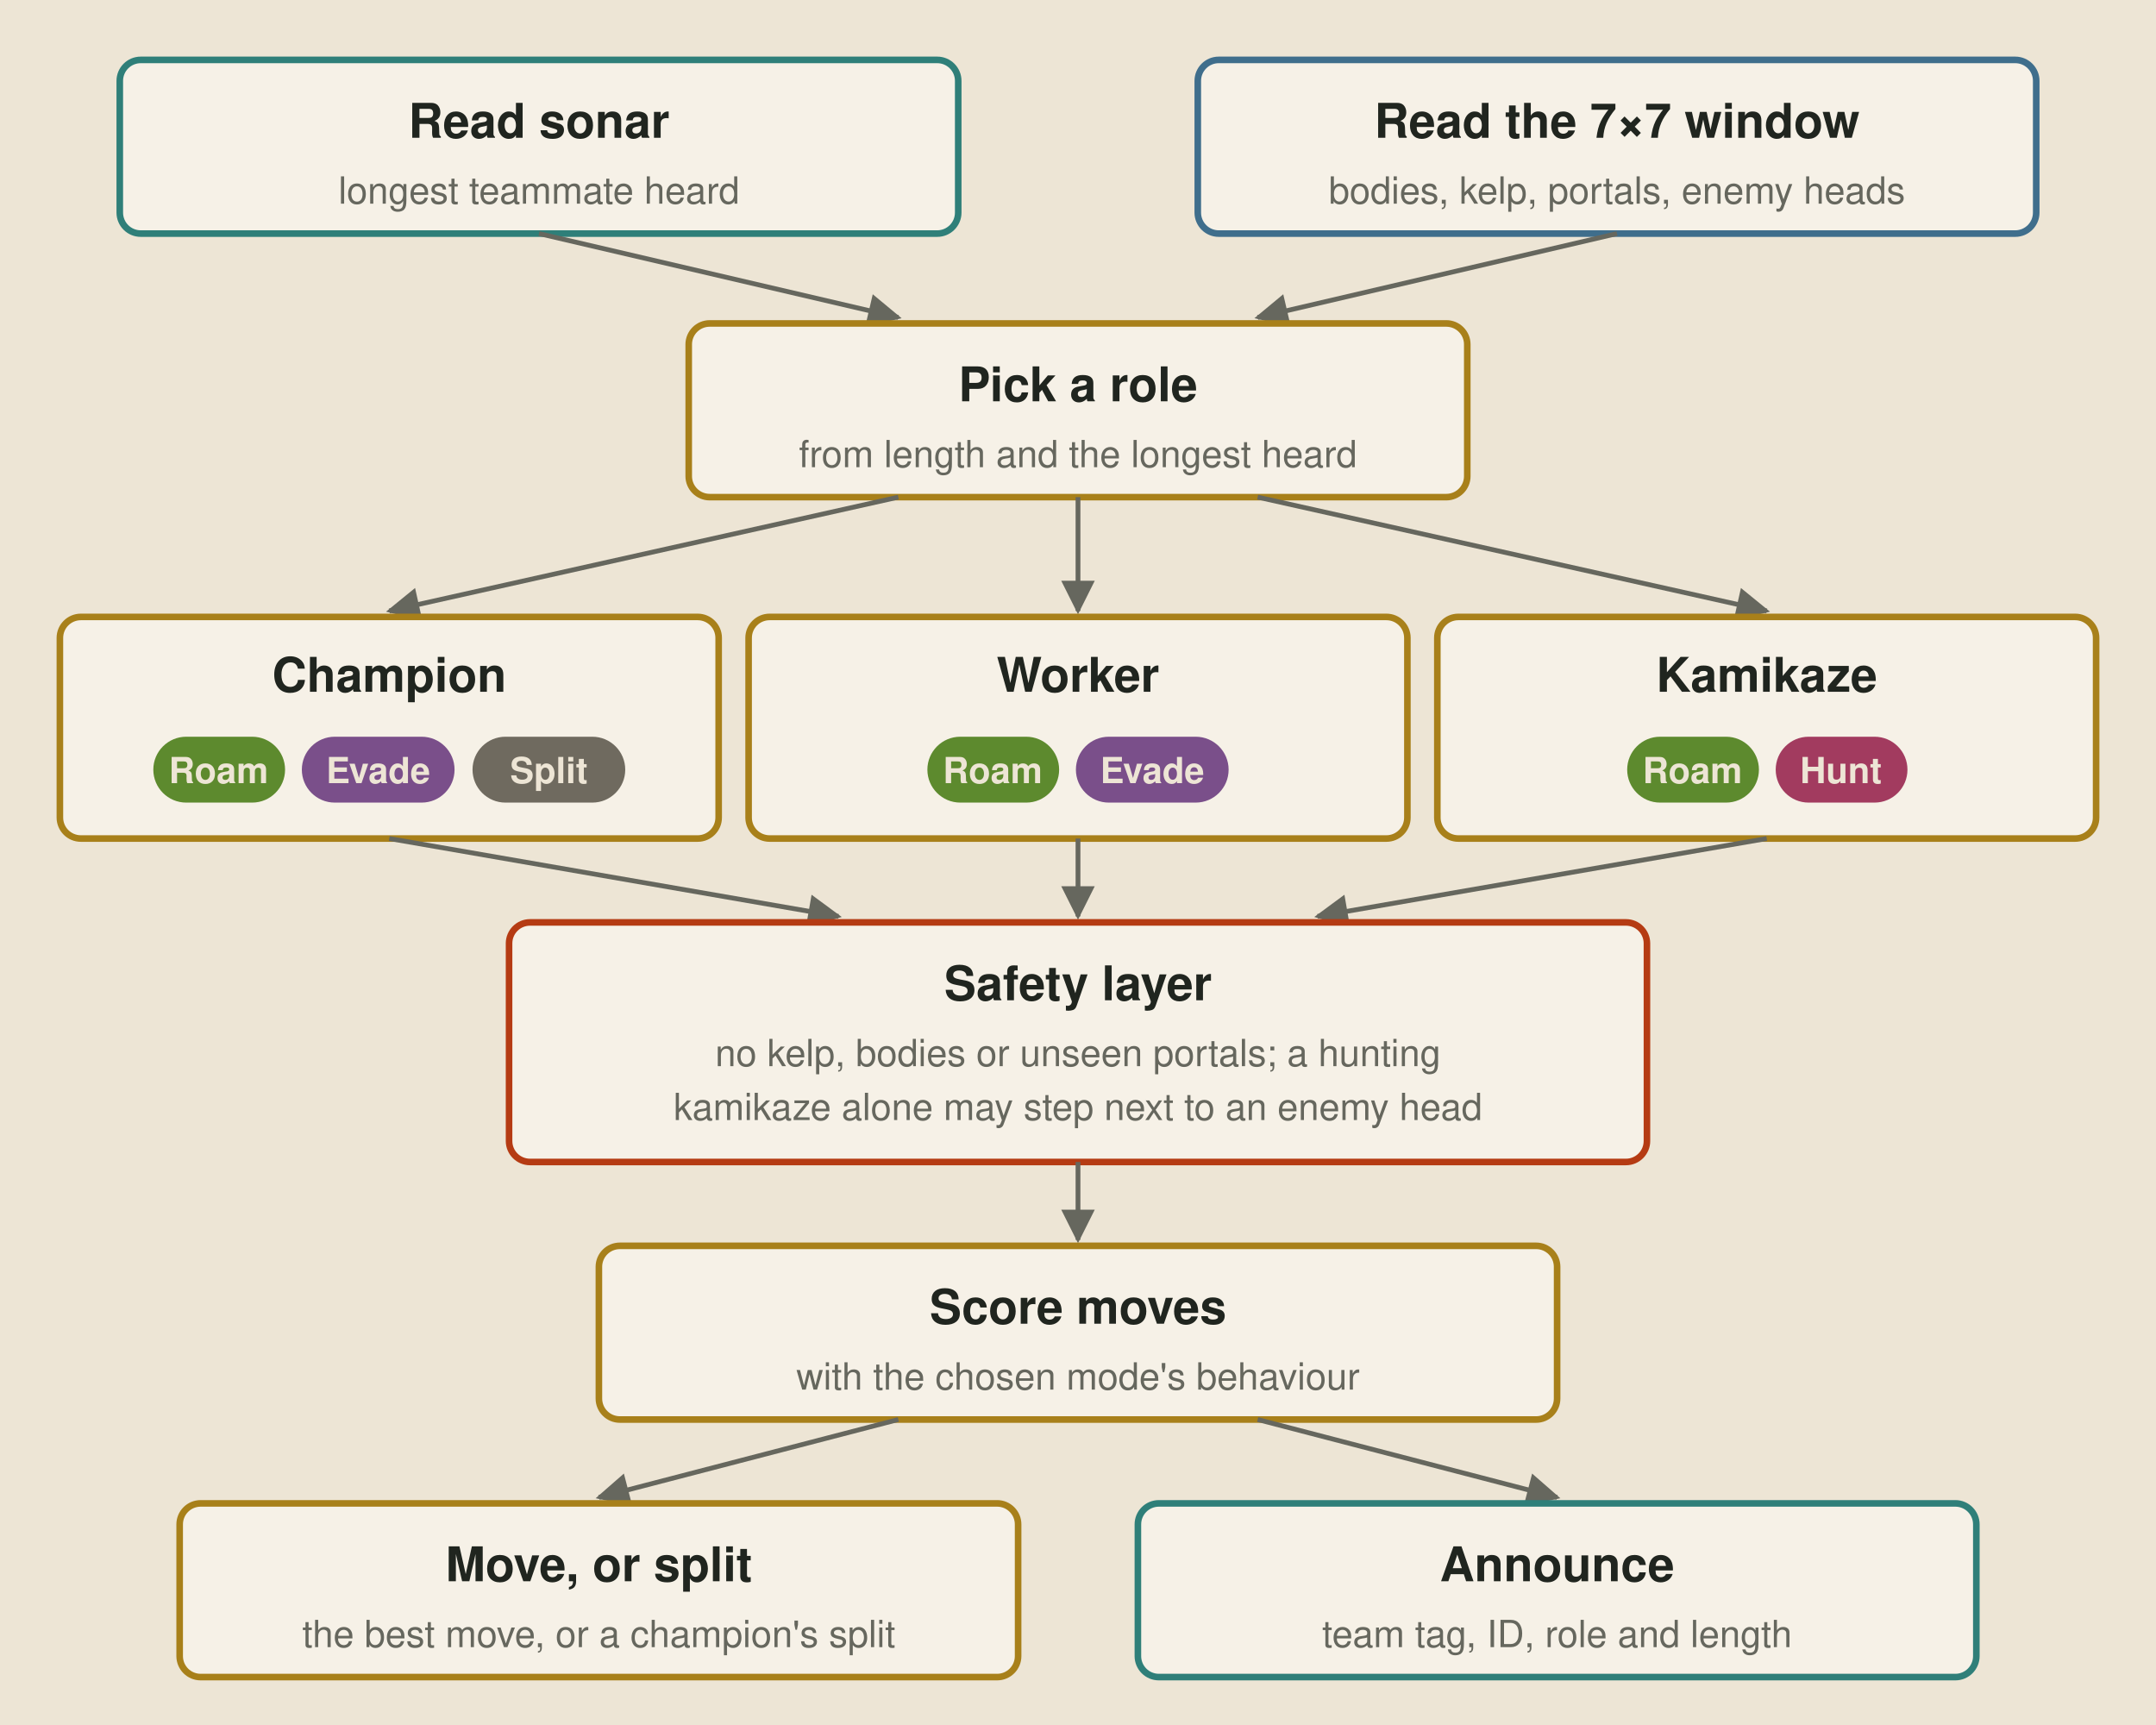
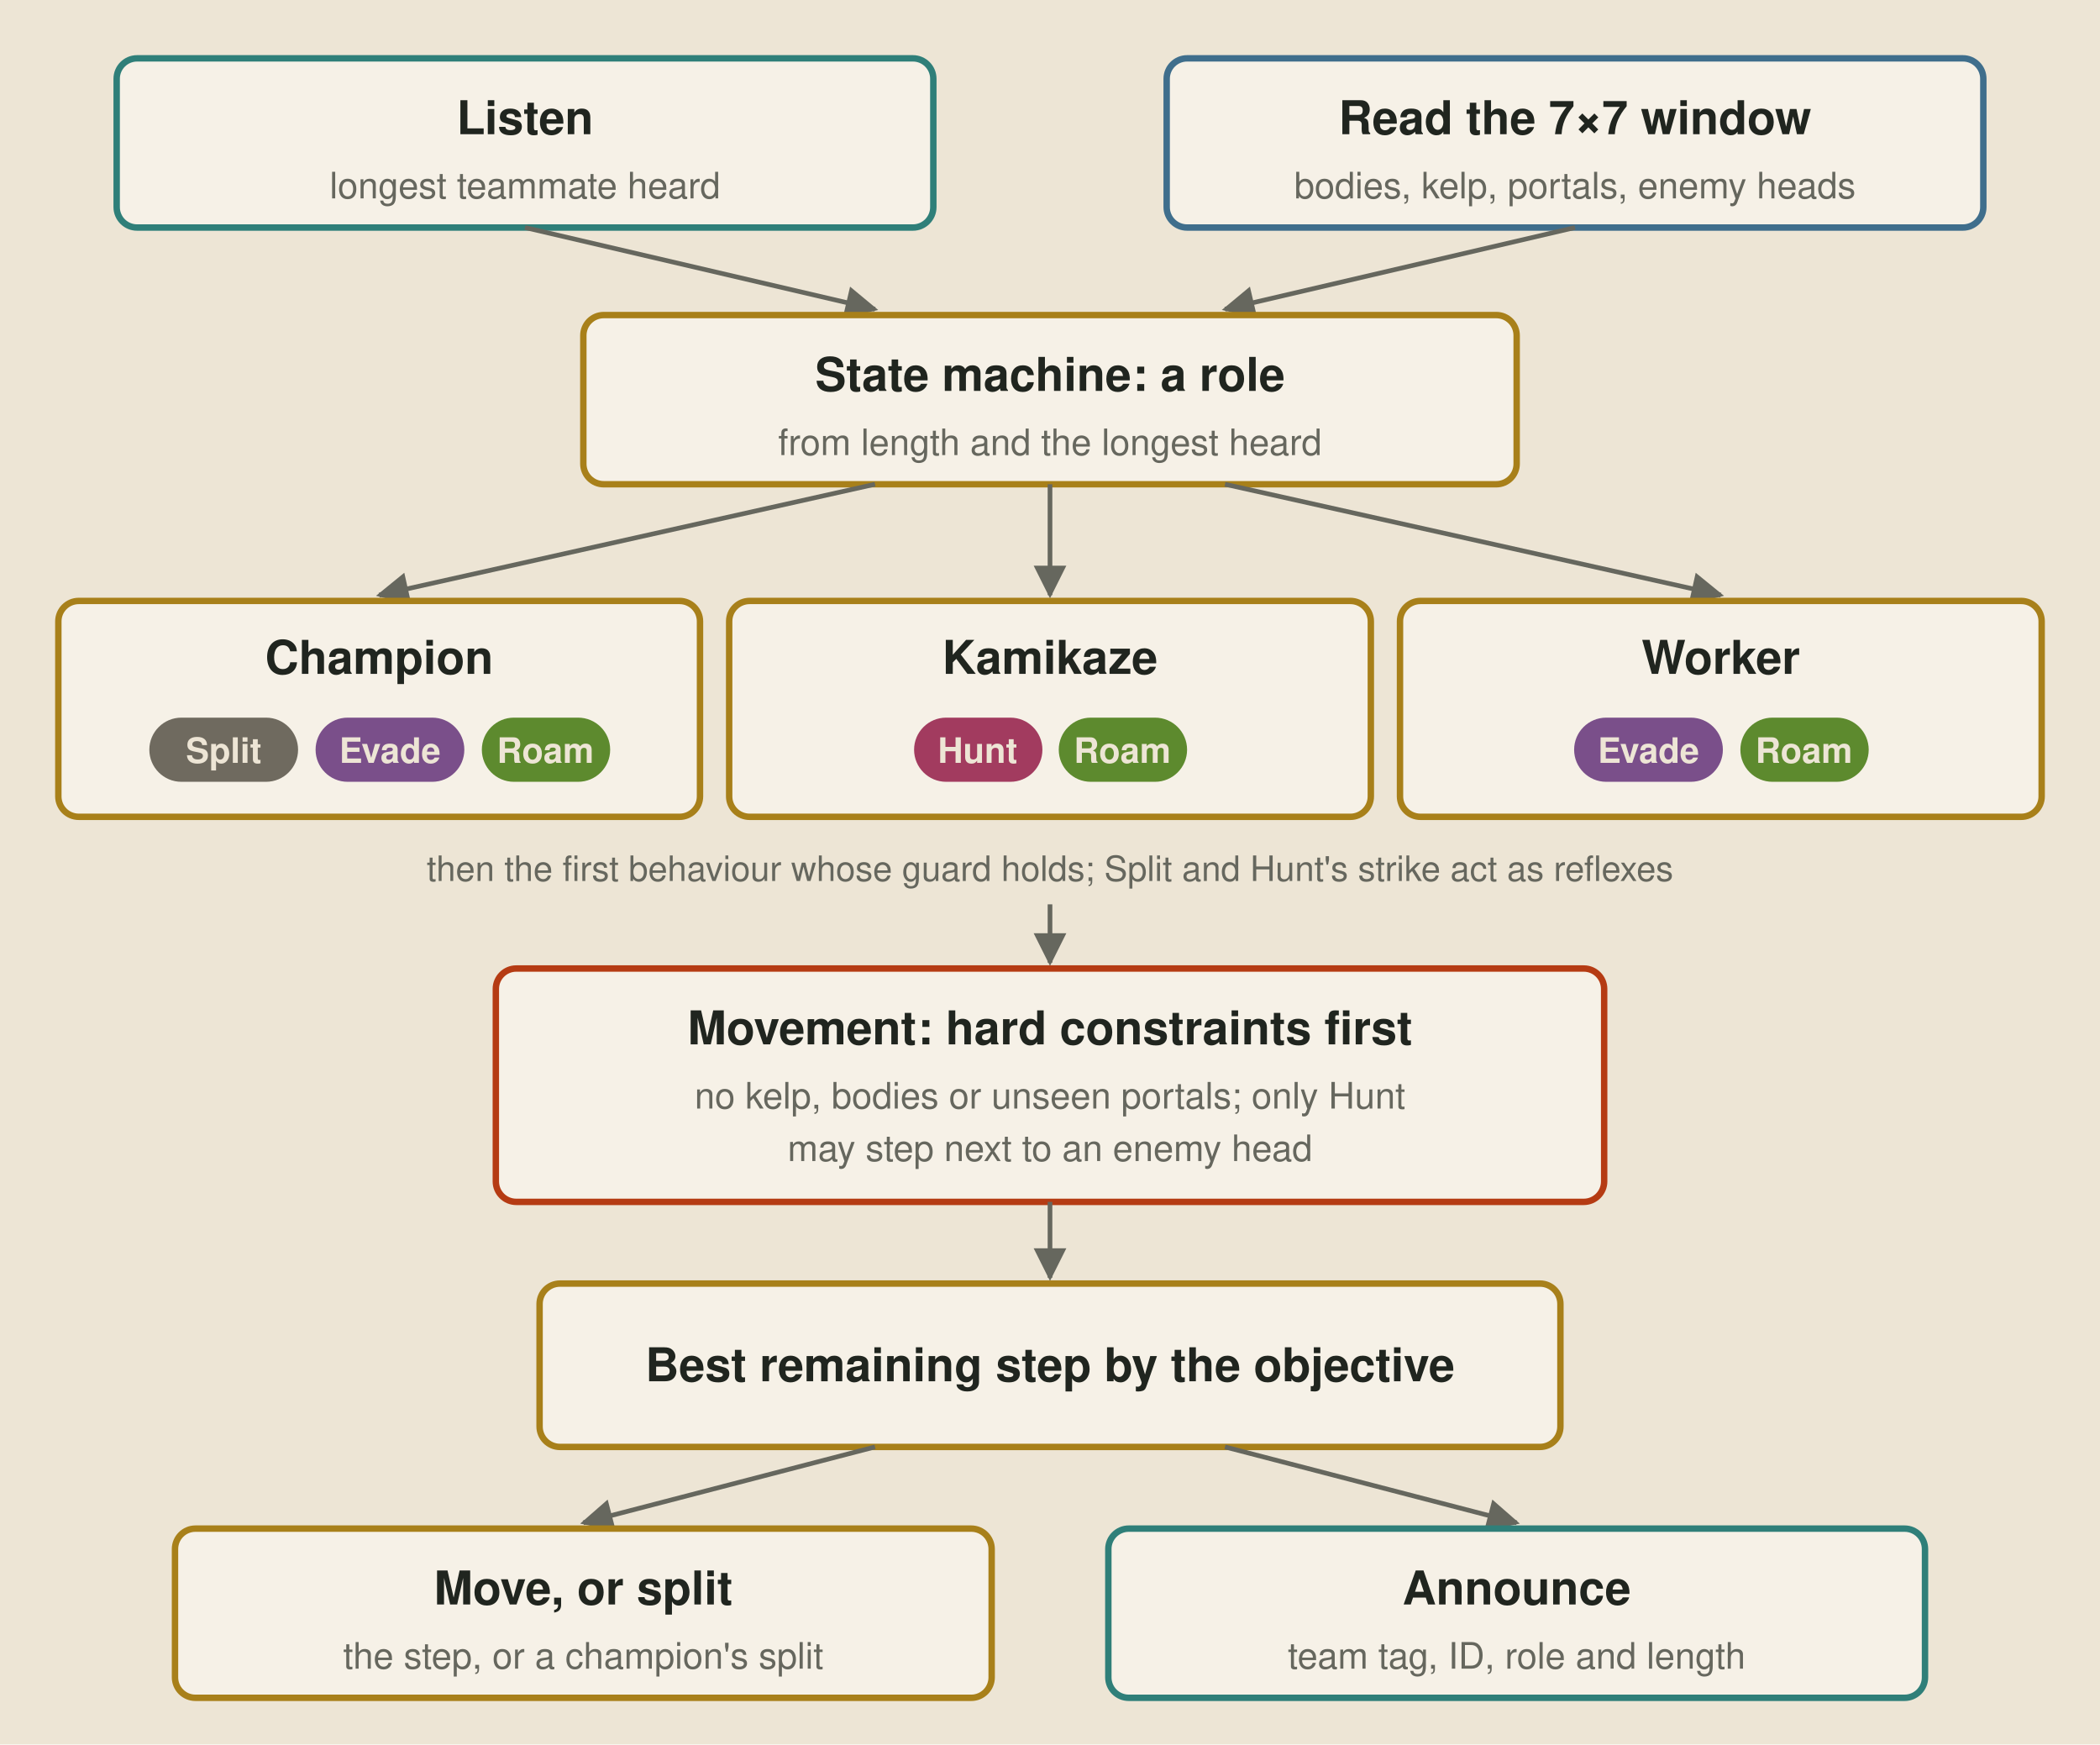
- <svg xmlns="http://www.w3.org/2000/svg" viewBox="0 0 720 576" font-family="Helvetica, Arial, sans-serif" role="img" aria-labelledby="t d">
+ <svg xmlns="http://www.w3.org/2000/svg" viewBox="0 0 720 598" font-family="Helvetica, Arial, sans-serif" role="img" aria-labelledby="t d">
  <defs>
    <marker id="a" viewBox="0 0 10 10" refX="9" refY="5" markerWidth="7" markerHeight="7" orient="auto-start-reverse">
      <path d="M0 0L10 5L0 10z" fill="#66675e" />
    </marker>
  </defs>
-   <rect width="720" height="576" fill="#ede5d5" />
+   <rect width="720" height="598" fill="#ede5d5" />
  <rect x="40" y="20" width="280" height="58" rx="7" fill="#f6f1e7" stroke="#2f7f79" stroke-width="2.2" />
-   <text x="180.0" y="46" font-size="16" fill="#20251f" text-anchor="middle" font-weight="bold">Read sonar</text>
+   <text x="180.0" y="46" font-size="16" fill="#20251f" text-anchor="middle" font-weight="bold">Listen</text>
  <text x="180.0" y="68" font-size="12.5" fill="#66675e" text-anchor="middle" font-weight="normal">longest teammate heard</text>
  <rect x="400" y="20" width="280" height="58" rx="7" fill="#f6f1e7" stroke="#3f6e8c" stroke-width="2.2" />
  <text x="540.0" y="46" font-size="16" fill="#20251f" text-anchor="middle" font-weight="bold">Read the 7×7 window</text>
  <text x="540.0" y="68" font-size="12.5" fill="#66675e" text-anchor="middle" font-weight="normal">bodies, kelp, portals, enemy heads</text>
  <path d="M180 78 L300 106" stroke="#66675e" stroke-width="1.6" fill="none" marker-end="url(#a)" />
  <path d="M540 78 L420 106" stroke="#66675e" stroke-width="1.6" fill="none" marker-end="url(#a)" />
-   <rect x="230" y="108" width="260" height="58" rx="7" fill="#f6f1e7" stroke="#a8801a" stroke-width="2.2" />
-   <text x="360.0" y="134" font-size="16" fill="#20251f" text-anchor="middle" font-weight="bold">Pick a role</text>
+   <rect x="200" y="108" width="320" height="58" rx="7" fill="#f6f1e7" stroke="#a8801a" stroke-width="2.2" />
+   <text x="360.0" y="134" font-size="16" fill="#20251f" text-anchor="middle" font-weight="bold">State machine: a role</text>
  <text x="360.0" y="156" font-size="12.5" fill="#66675e" text-anchor="middle" font-weight="normal">from length and the longest heard</text>
  <path d="M300 166 L130 204" stroke="#66675e" stroke-width="1.6" fill="none" marker-end="url(#a)" />
  <path d="M360 166 L360 204" stroke="#66675e" stroke-width="1.6" fill="none" marker-end="url(#a)" />
  <path d="M420 166 L590 204" stroke="#66675e" stroke-width="1.6" fill="none" marker-end="url(#a)" />
  <rect x="20" y="206" width="220" height="74" rx="7" fill="#f6f1e7" stroke="#a8801a" stroke-width="2.2" />
  <text x="130.0" y="231" font-size="16" fill="#20251f" text-anchor="middle" font-weight="bold">Champion</text>
-   <rect x="51.2" y="246" width="44" height="22" rx="11" fill="#5d8a2e" />
-   <text x="73.0" y="261.5" font-size="12" fill="#ede5d5" text-anchor="middle" font-weight="bold">Roam</text>
-   <rect x="100.8" y="246" width="51" height="22" rx="11" fill="#7a4f8a" />
-   <text x="126.3" y="261.5" font-size="12" fill="#ede5d5" text-anchor="middle" font-weight="bold">Evade</text>
-   <rect x="157.8" y="246" width="51" height="22" rx="11" fill="#6f6a5f" />
-   <text x="183.3" y="261.5" font-size="12" fill="#ede5d5" text-anchor="middle" font-weight="bold">Split</text>
+   <rect x="51.2" y="246" width="51" height="22" rx="11" fill="#6f6a5f" />
+   <text x="76.7" y="261.5" font-size="12" fill="#ede5d5" text-anchor="middle" font-weight="bold">Split</text>
+   <rect x="108.2" y="246" width="51" height="22" rx="11" fill="#7a4f8a" />
+   <text x="133.7" y="261.5" font-size="12" fill="#ede5d5" text-anchor="middle" font-weight="bold">Evade</text>
+   <rect x="165.2" y="246" width="44" height="22" rx="11" fill="#5d8a2e" />
+   <text x="187.0" y="261.5" font-size="12" fill="#ede5d5" text-anchor="middle" font-weight="bold">Roam</text>
  <rect x="250" y="206" width="220" height="74" rx="7" fill="#f6f1e7" stroke="#a8801a" stroke-width="2.2" />
-   <text x="360.0" y="231" font-size="16" fill="#20251f" text-anchor="middle" font-weight="bold">Worker</text>
-   <rect x="309.7" y="246" width="44" height="22" rx="11" fill="#5d8a2e" />
-   <text x="331.5" y="261.5" font-size="12" fill="#ede5d5" text-anchor="middle" font-weight="bold">Roam</text>
-   <rect x="359.3" y="246" width="51" height="22" rx="11" fill="#7a4f8a" />
-   <text x="384.8" y="261.5" font-size="12" fill="#ede5d5" text-anchor="middle" font-weight="bold">Evade</text>
+   <text x="360.0" y="231" font-size="16" fill="#20251f" text-anchor="middle" font-weight="bold">Kamikaze</text>
+   <rect x="313.4" y="246" width="44" height="22" rx="11" fill="#a23b5f" />
+   <text x="335.2" y="261.5" font-size="12" fill="#ede5d5" text-anchor="middle" font-weight="bold">Hunt</text>
+   <rect x="363.0" y="246" width="44" height="22" rx="11" fill="#5d8a2e" />
+   <text x="384.8" y="261.5" font-size="12" fill="#ede5d5" text-anchor="middle" font-weight="bold">Roam</text>
  <rect x="480" y="206" width="220" height="74" rx="7" fill="#f6f1e7" stroke="#a8801a" stroke-width="2.2" />
-   <text x="590.0" y="231" font-size="16" fill="#20251f" text-anchor="middle" font-weight="bold">Kamikaze</text>
-   <rect x="543.4" y="246" width="44" height="22" rx="11" fill="#5d8a2e" />
-   <text x="565.2" y="261.5" font-size="12" fill="#ede5d5" text-anchor="middle" font-weight="bold">Roam</text>
-   <rect x="593.0" y="246" width="44" height="22" rx="11" fill="#a23b5f" />
-   <text x="614.8" y="261.5" font-size="12" fill="#ede5d5" text-anchor="middle" font-weight="bold">Hunt</text>
-   <path d="M130 280 L280 306" stroke="#66675e" stroke-width="1.6" fill="none" marker-end="url(#a)" />
-   <path d="M360 280 L360 306" stroke="#66675e" stroke-width="1.6" fill="none" marker-end="url(#a)" />
-   <path d="M590 280 L440 306" stroke="#66675e" stroke-width="1.6" fill="none" marker-end="url(#a)" />
-   <rect x="170" y="308" width="380" height="80" rx="7" fill="#f6f1e7" stroke="#b53b13" stroke-width="2.2" />
-   <text x="360.0" y="334" font-size="16" fill="#20251f" text-anchor="middle" font-weight="bold">Safety layer</text>
-   <text x="360.0" y="356" font-size="12.5" fill="#66675e" text-anchor="middle" font-weight="normal">no kelp, bodies or unseen portals; a hunting</text>
-   <text x="360.0" y="374" font-size="12.5" fill="#66675e" text-anchor="middle" font-weight="normal">kamikaze alone may step next to an enemy head</text>
-   <path d="M360 388 L360 414" stroke="#66675e" stroke-width="1.6" fill="none" marker-end="url(#a)" />
-   <rect x="200" y="416" width="320" height="58" rx="7" fill="#f6f1e7" stroke="#a8801a" stroke-width="2.2" />
-   <text x="360.0" y="442" font-size="16" fill="#20251f" text-anchor="middle" font-weight="bold">Score moves</text>
-   <text x="360.0" y="464" font-size="12.5" fill="#66675e" text-anchor="middle" font-weight="normal">with the chosen mode's behaviour</text>
-   <path d="M300 474 L200 500" stroke="#66675e" stroke-width="1.6" fill="none" marker-end="url(#a)" />
-   <path d="M420 474 L520 500" stroke="#66675e" stroke-width="1.6" fill="none" marker-end="url(#a)" />
-   <rect x="60" y="502" width="280" height="58" rx="7" fill="#f6f1e7" stroke="#a8801a" stroke-width="2.2" />
-   <text x="200.0" y="528" font-size="16" fill="#20251f" text-anchor="middle" font-weight="bold">Move, or split</text>
-   <text x="200.0" y="550" font-size="12.5" fill="#66675e" text-anchor="middle" font-weight="normal">the best move, or a champion's split</text>
-   <rect x="380" y="502" width="280" height="58" rx="7" fill="#f6f1e7" stroke="#2f7f79" stroke-width="2.2" />
-   <text x="520.0" y="528" font-size="16" fill="#20251f" text-anchor="middle" font-weight="bold">Announce</text>
-   <text x="520.0" y="550" font-size="12.5" fill="#66675e" text-anchor="middle" font-weight="normal">team tag, ID, role and length</text>
+   <text x="590.0" y="231" font-size="16" fill="#20251f" text-anchor="middle" font-weight="bold">Worker</text>
+   <rect x="539.7" y="246" width="51" height="22" rx="11" fill="#7a4f8a" />
+   <text x="565.2" y="261.5" font-size="12" fill="#ede5d5" text-anchor="middle" font-weight="bold">Evade</text>
+   <rect x="596.7" y="246" width="44" height="22" rx="11" fill="#5d8a2e" />
+   <text x="618.5" y="261.5" font-size="12" fill="#ede5d5" text-anchor="middle" font-weight="bold">Roam</text>
+   <text x="360" y="302" font-size="12" fill="#66675e" text-anchor="middle" font-weight="normal">then the first behaviour whose guard holds; Split and Hunt's strike act as reflexes</text>
+   <path d="M360 310 L360 330" stroke="#66675e" stroke-width="1.6" fill="none" marker-end="url(#a)" />
+   <rect x="170" y="332" width="380" height="80" rx="7" fill="#f6f1e7" stroke="#b53b13" stroke-width="2.2" />
+   <text x="360.0" y="358" font-size="16" fill="#20251f" text-anchor="middle" font-weight="bold">Movement: hard constraints first</text>
+   <text x="360.0" y="380" font-size="12.5" fill="#66675e" text-anchor="middle" font-weight="normal">no kelp, bodies or unseen portals; only Hunt</text>
+   <text x="360.0" y="398" font-size="12.5" fill="#66675e" text-anchor="middle" font-weight="normal">may step next to an enemy head</text>
+   <path d="M360 412 L360 438" stroke="#66675e" stroke-width="1.6" fill="none" marker-end="url(#a)" />
+   <rect x="185" y="440" width="350" height="56" rx="7" fill="#f6f1e7" stroke="#a8801a" stroke-width="2.2" />
+   <text x="360.0" y="473.5" font-size="16" fill="#20251f" text-anchor="middle" font-weight="bold">Best remaining step by the objective</text>
+   <path d="M300 496 L200 522" stroke="#66675e" stroke-width="1.6" fill="none" marker-end="url(#a)" />
+   <path d="M420 496 L520 522" stroke="#66675e" stroke-width="1.6" fill="none" marker-end="url(#a)" />
+   <rect x="60" y="524" width="280" height="58" rx="7" fill="#f6f1e7" stroke="#a8801a" stroke-width="2.2" />
+   <text x="200.0" y="550" font-size="16" fill="#20251f" text-anchor="middle" font-weight="bold">Move, or split</text>
+   <text x="200.0" y="572" font-size="12.5" fill="#66675e" text-anchor="middle" font-weight="normal">the step, or a champion's split</text>
+   <rect x="380" y="524" width="280" height="58" rx="7" fill="#f6f1e7" stroke="#2f7f79" stroke-width="2.2" />
+   <text x="520.0" y="550" font-size="16" fill="#20251f" text-anchor="middle" font-weight="bold">Announce</text>
+   <text x="520.0" y="572" font-size="12.5" fill="#66675e" text-anchor="middle" font-weight="normal">team tag, ID, role and length</text>
</svg>
